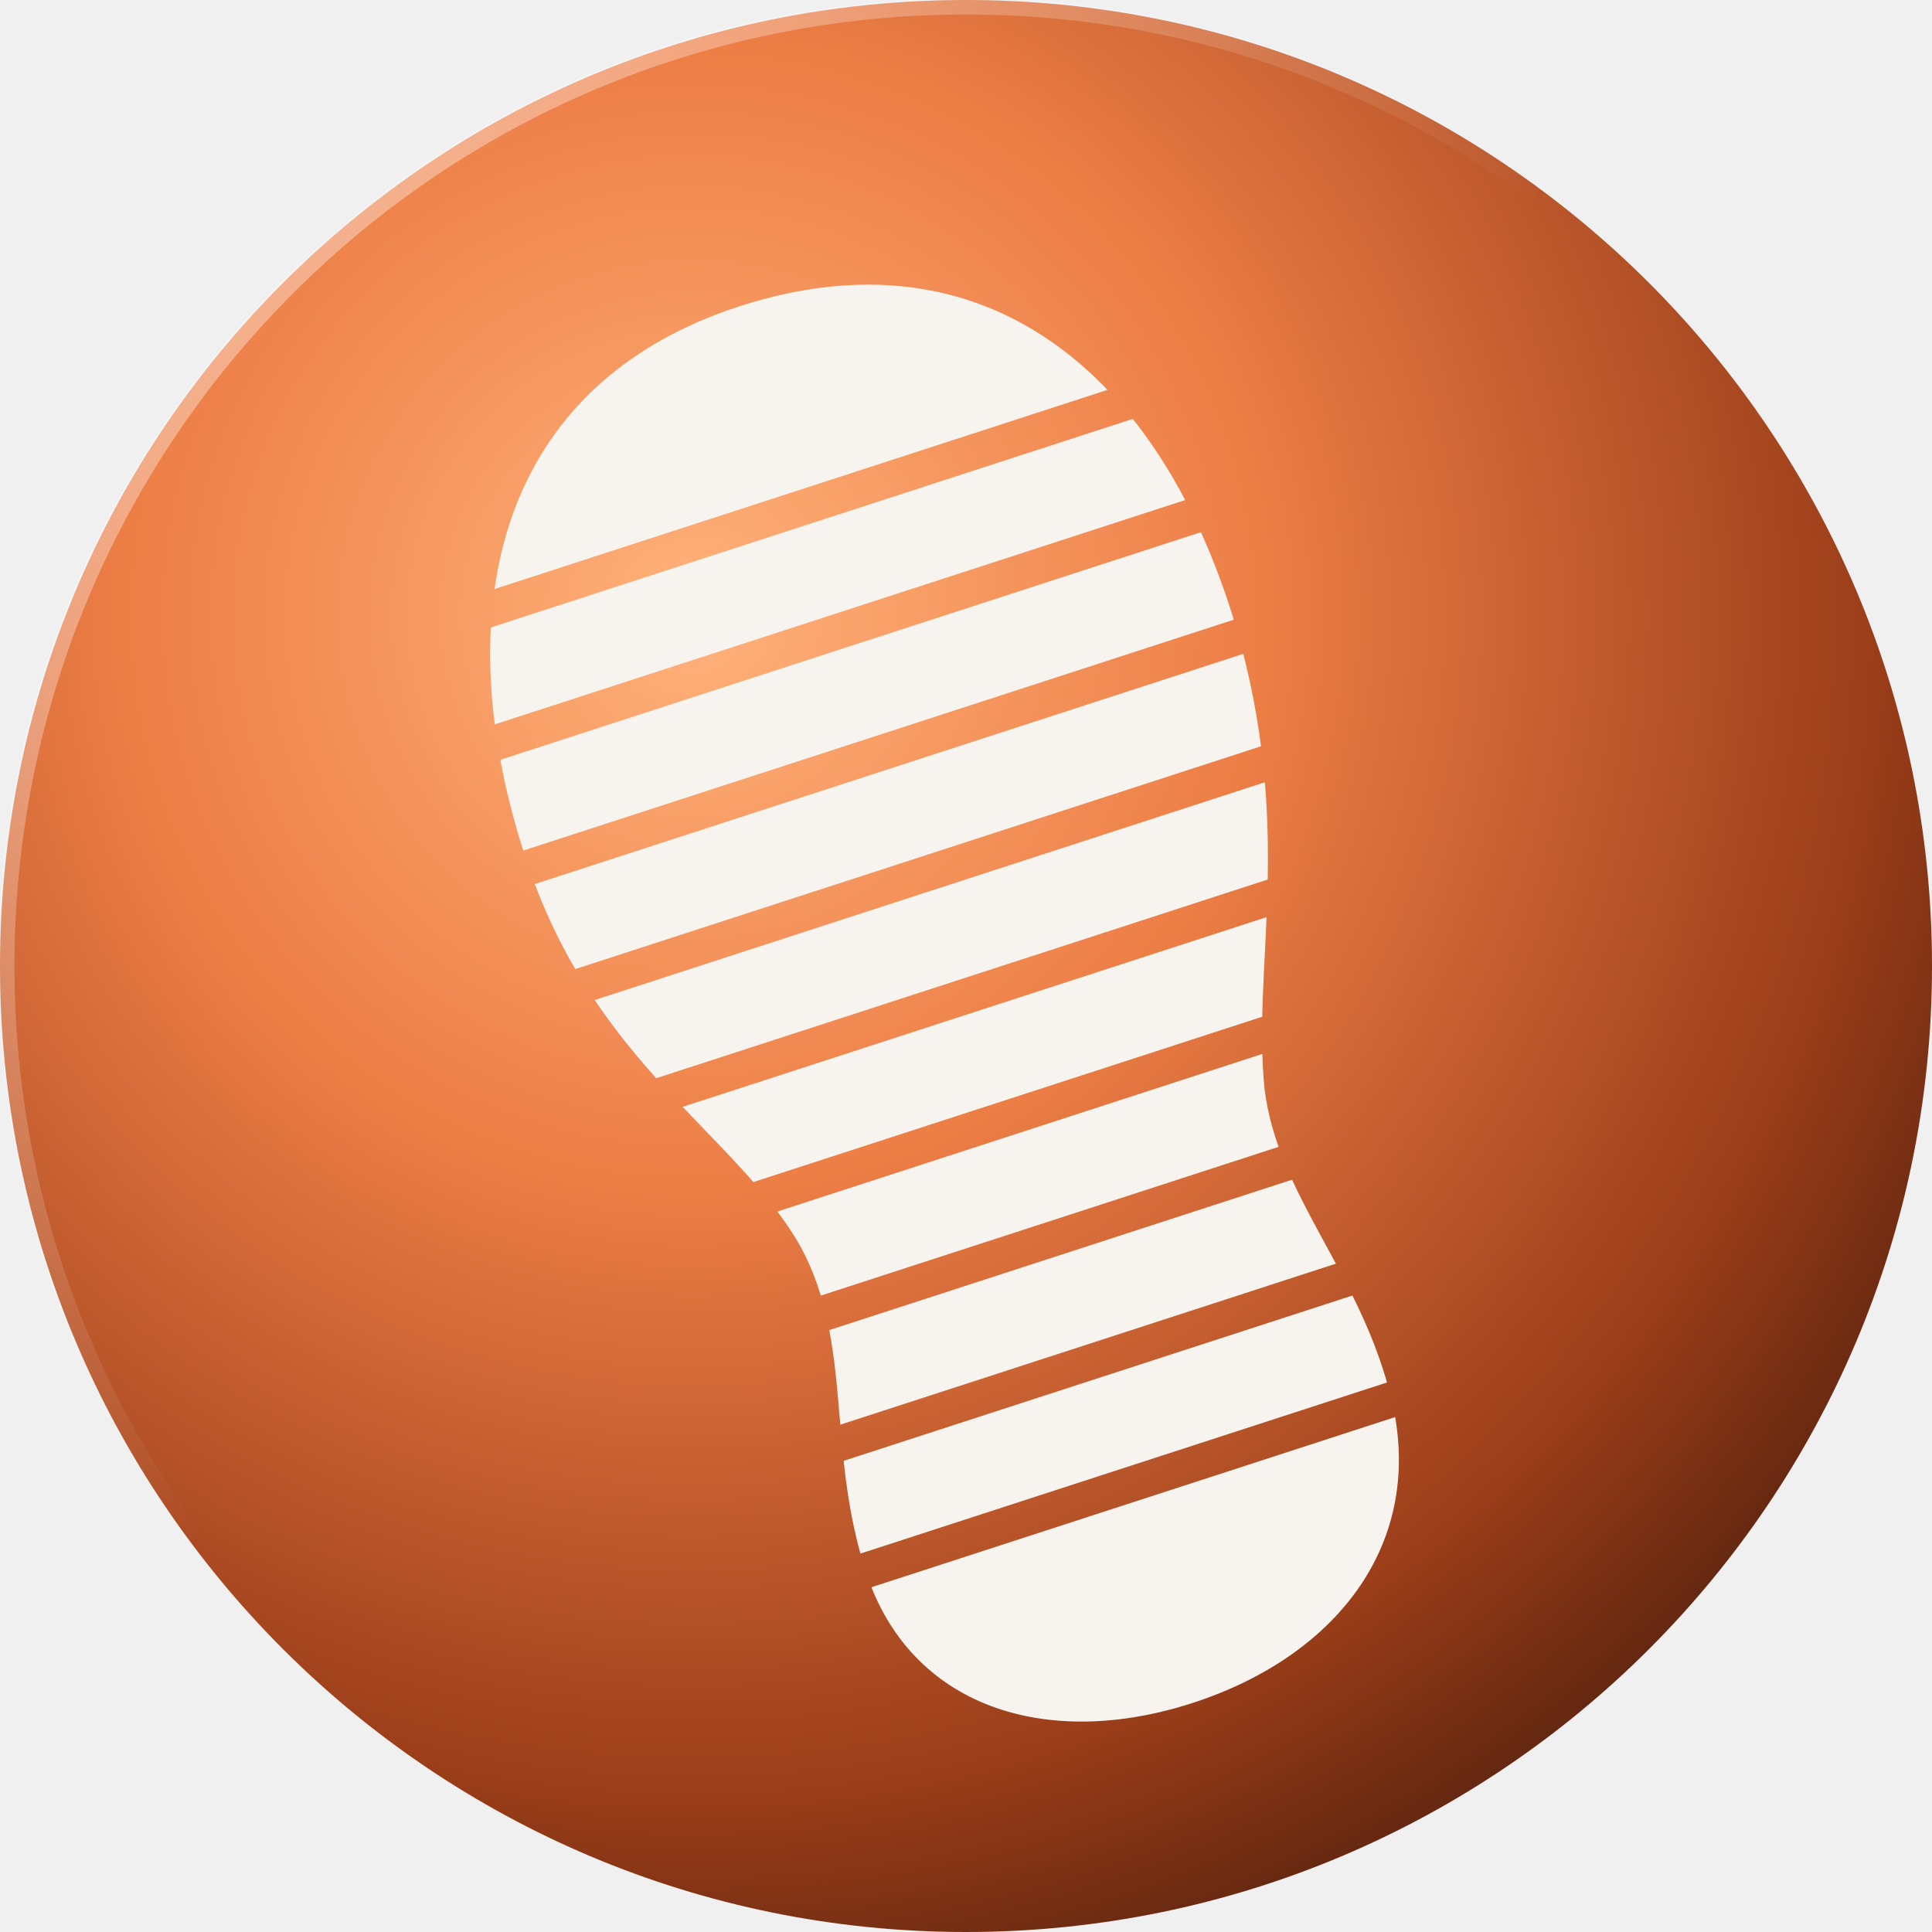
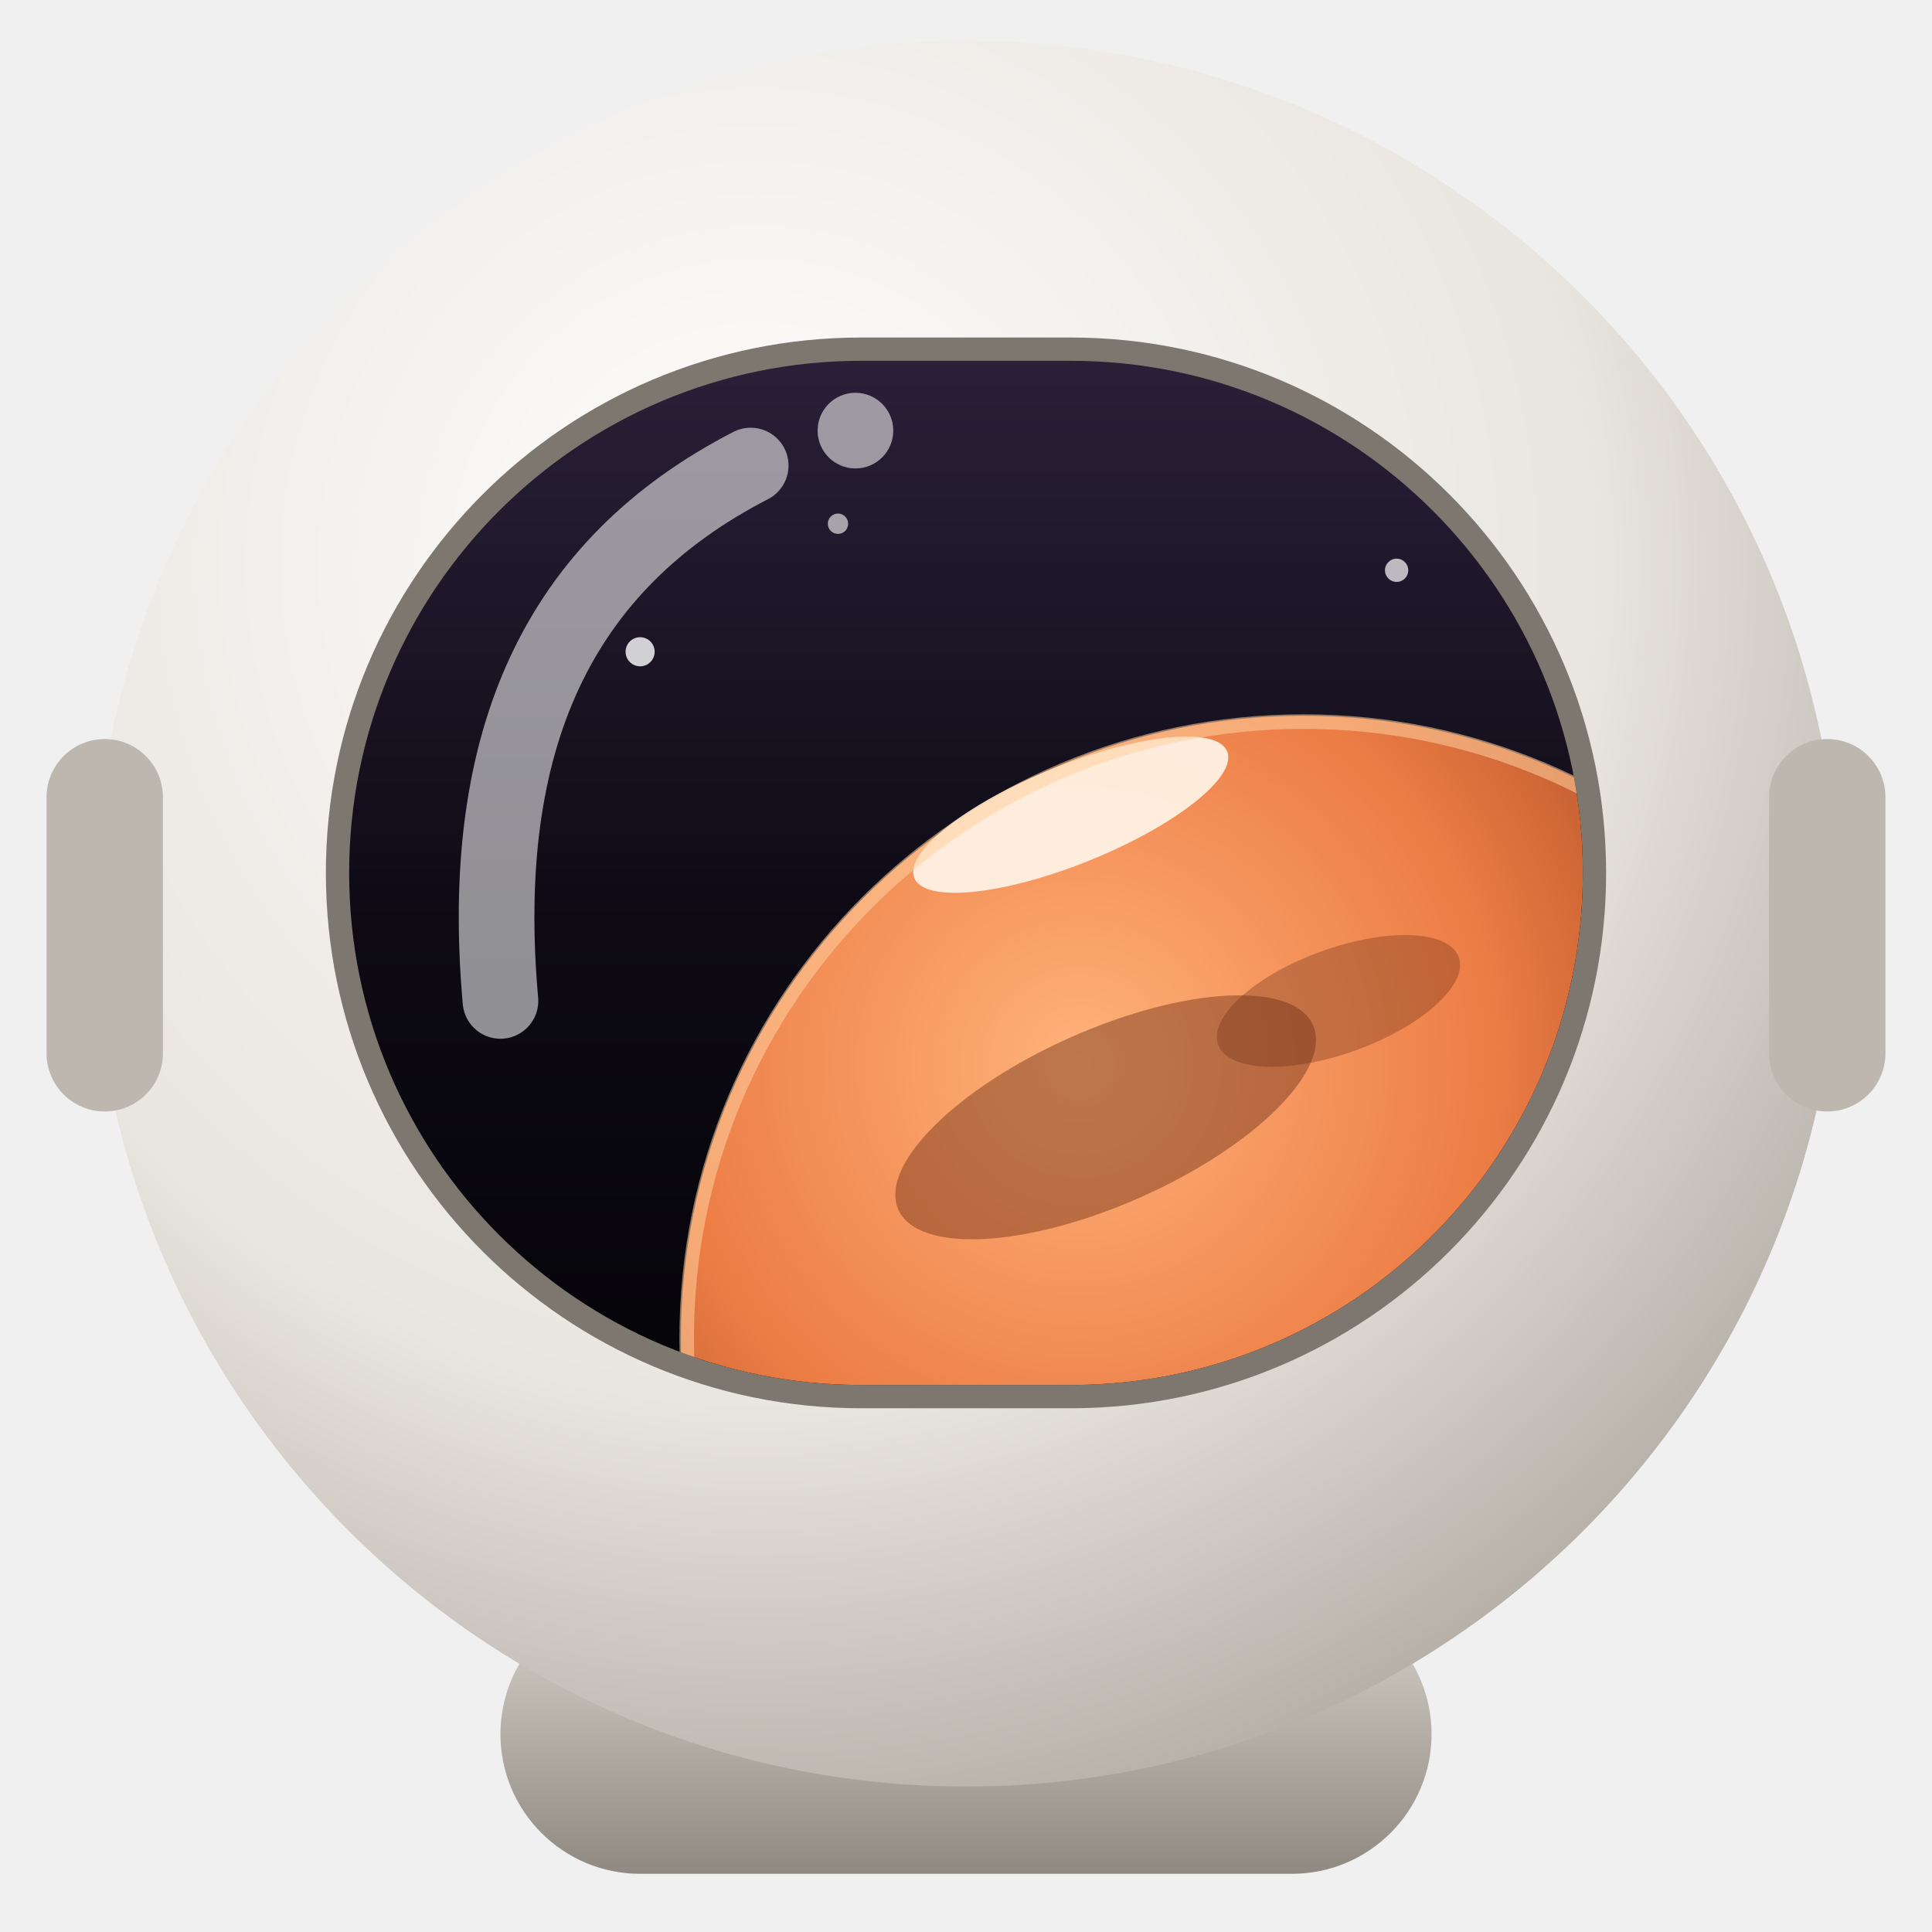
- <svg xmlns="http://www.w3.org/2000/svg" viewBox="212 212 600 600">
+ <svg xmlns="http://www.w3.org/2000/svg" viewBox="180 176 664 664">
  <g>
    <defs>
-       <radialGradient id="rs-mars" cx="36%" cy="32%" r="78%">
+       <radialGradient id="rs-shell" cx="38%" cy="30%" r="80%">
+         <stop offset="0" stop-color="#ffffff" />
+         <stop offset=".6" stop-color="#e9e5df" />
+         <stop offset="1" stop-color="#a9a39b" />
+       </radialGradient>
+       <linearGradient id="rs-visor" x1="0" y1="0" x2="0" y2="1">
+         <stop offset="0" stop-color="#2a2038" />
+         <stop offset=".55" stop-color="#0d0a14" />
+         <stop offset="1" stop-color="#050408" />
+       </linearGradient>
+       <radialGradient id="rs-mars" cx="32%" cy="28%" r="80%">
        <stop offset="0" stop-color="#ffb27a" />
-         <stop offset="0.38" stop-color="#ec7d45" />
-         <stop offset="0.78" stop-color="#9a3d19" />
+         <stop offset=".42" stop-color="#ec7d45" />
+         <stop offset=".85" stop-color="#8a3313" />
        <stop offset="1" stop-color="#4a1d0c" />
      </radialGradient>
-       <linearGradient id="rs-rim" x1="0" y1="0" x2="1" y2="1">
-         <stop offset="0" stop-color="#fff" stop-opacity=".55" />
-         <stop offset=".45" stop-color="#fff" stop-opacity="0" />
+       <linearGradient id="rs-ring" x1="0" y1="0" x2="0" y2="1">
+         <stop offset="0" stop-color="#d8d3cc" />
+         <stop offset="1" stop-color="#8f8981" />
      </linearGradient>
-       <mask id="rs-sole" maskUnits="userSpaceOnUse" x="0" y="0" width="1024" height="1024">
-         <path fill="#fff" d="M512 296C592 296 630 356 628 438C626 504 600 540 592 578C586 610 602 640 600 678C598 726 560 752 512 752C464 752 428 726 428 682C428 642 446 614 440 580C432 540 396 506 396 438C396 356 434 296 512 296Z" />
-         <g fill="#000">
-           <rect x="360" y="356" width="300" height="11" rx="5.5" />
-           <rect x="360" y="396" width="300" height="11" rx="5.5" />
-           <rect x="360" y="436" width="300" height="11" rx="5.5" />
-           <rect x="360" y="476" width="300" height="11" rx="5.5" />
-           <rect x="360" y="516" width="300" height="11" rx="5.5" />
-           <rect x="360" y="556" width="300" height="11" rx="5.5" />
-           <rect x="360" y="596" width="300" height="11" rx="5.5" />
-           <rect x="360" y="636" width="300" height="11" rx="5.5" />
-           <rect x="360" y="676" width="300" height="11" rx="5.5" />
-         </g>
-       </mask>
+       <radialGradient id="rs-night" cx="25%" cy="20%" r="95%">
+         <stop offset=".55" stop-color="#000" stop-opacity="0" />
+         <stop offset="1" stop-color="#000" stop-opacity=".55" />
+       </radialGradient>
+       <clipPath id="rs-visor-clip">
+         <rect x="300" y="300" width="424" height="352" rx="176" />
+       </clipPath>
    </defs>
-     <circle cx="512" cy="512" r="300" fill="url(#rs-mars)" />
-     <circle cx="512" cy="512" r="298" fill="none" stroke="url(#rs-rim)" stroke-width="5" />
-     <g transform="rotate(-18 512 524)">
-       <rect width="1024" height="1024" fill="#f7f4ef" mask="url(#rs-sole)" />
+     <rect x="352" y="724" width="320" height="96" rx="48" fill="url(#rs-ring)" />
+     <rect x="352" y="724" width="320" height="22" rx="11" fill="#000" opacity=".18" />
+     <circle cx="512" cy="490" r="300" fill="url(#rs-shell)" />
+     <rect x="196" y="430" width="40" height="128" rx="20" fill="#bdb7af" />
+     <rect x="788" y="430" width="40" height="128" rx="20" fill="#bdb7af" />
+     <rect x="292" y="292" width="440" height="368" rx="184" fill="#7d776f" />
+     <rect x="300" y="300" width="424" height="352" rx="176" fill="url(#rs-visor)" />
+     <g clip-path="url(#rs-visor-clip)">
+       <circle cx="628" cy="636" r="214" fill="url(#rs-mars)" />
+       <ellipse cx="560" cy="560" rx="78" ry="30" transform="rotate(-24 560 560)" fill="#6e2f17" opacity=".45" />
+       <ellipse cx="640" cy="520" rx="44" ry="18" transform="rotate(-20 640 520)" fill="#6e2f17" opacity=".35" />
+       <ellipse cx="548" cy="456" rx="58" ry="17" transform="rotate(-22 548 456)" fill="#fff6ea" opacity=".9" />
+       <circle cx="628" cy="636" r="214" fill="url(#rs-night)" />
+       <circle cx="628" cy="636" r="212" fill="none" stroke="#ffcf9e" stroke-opacity=".55" stroke-width="5" />
+       <circle cx="400" cy="400" r="5" fill="#fff" opacity=".8" />
+       <circle cx="468" cy="356" r="3.5" fill="#fff" opacity=".6" />
+       <circle cx="660" cy="372" r="4" fill="#fff" opacity=".7" />
    </g>
+     <path d="M352 520 C 344 430 372 370 438 336" fill="none" stroke="#fff" stroke-opacity=".55" stroke-width="26" stroke-linecap="round" />
+     <circle cx="474" cy="324" r="13" fill="#fff" opacity=".55" />
  </g>
</svg>
